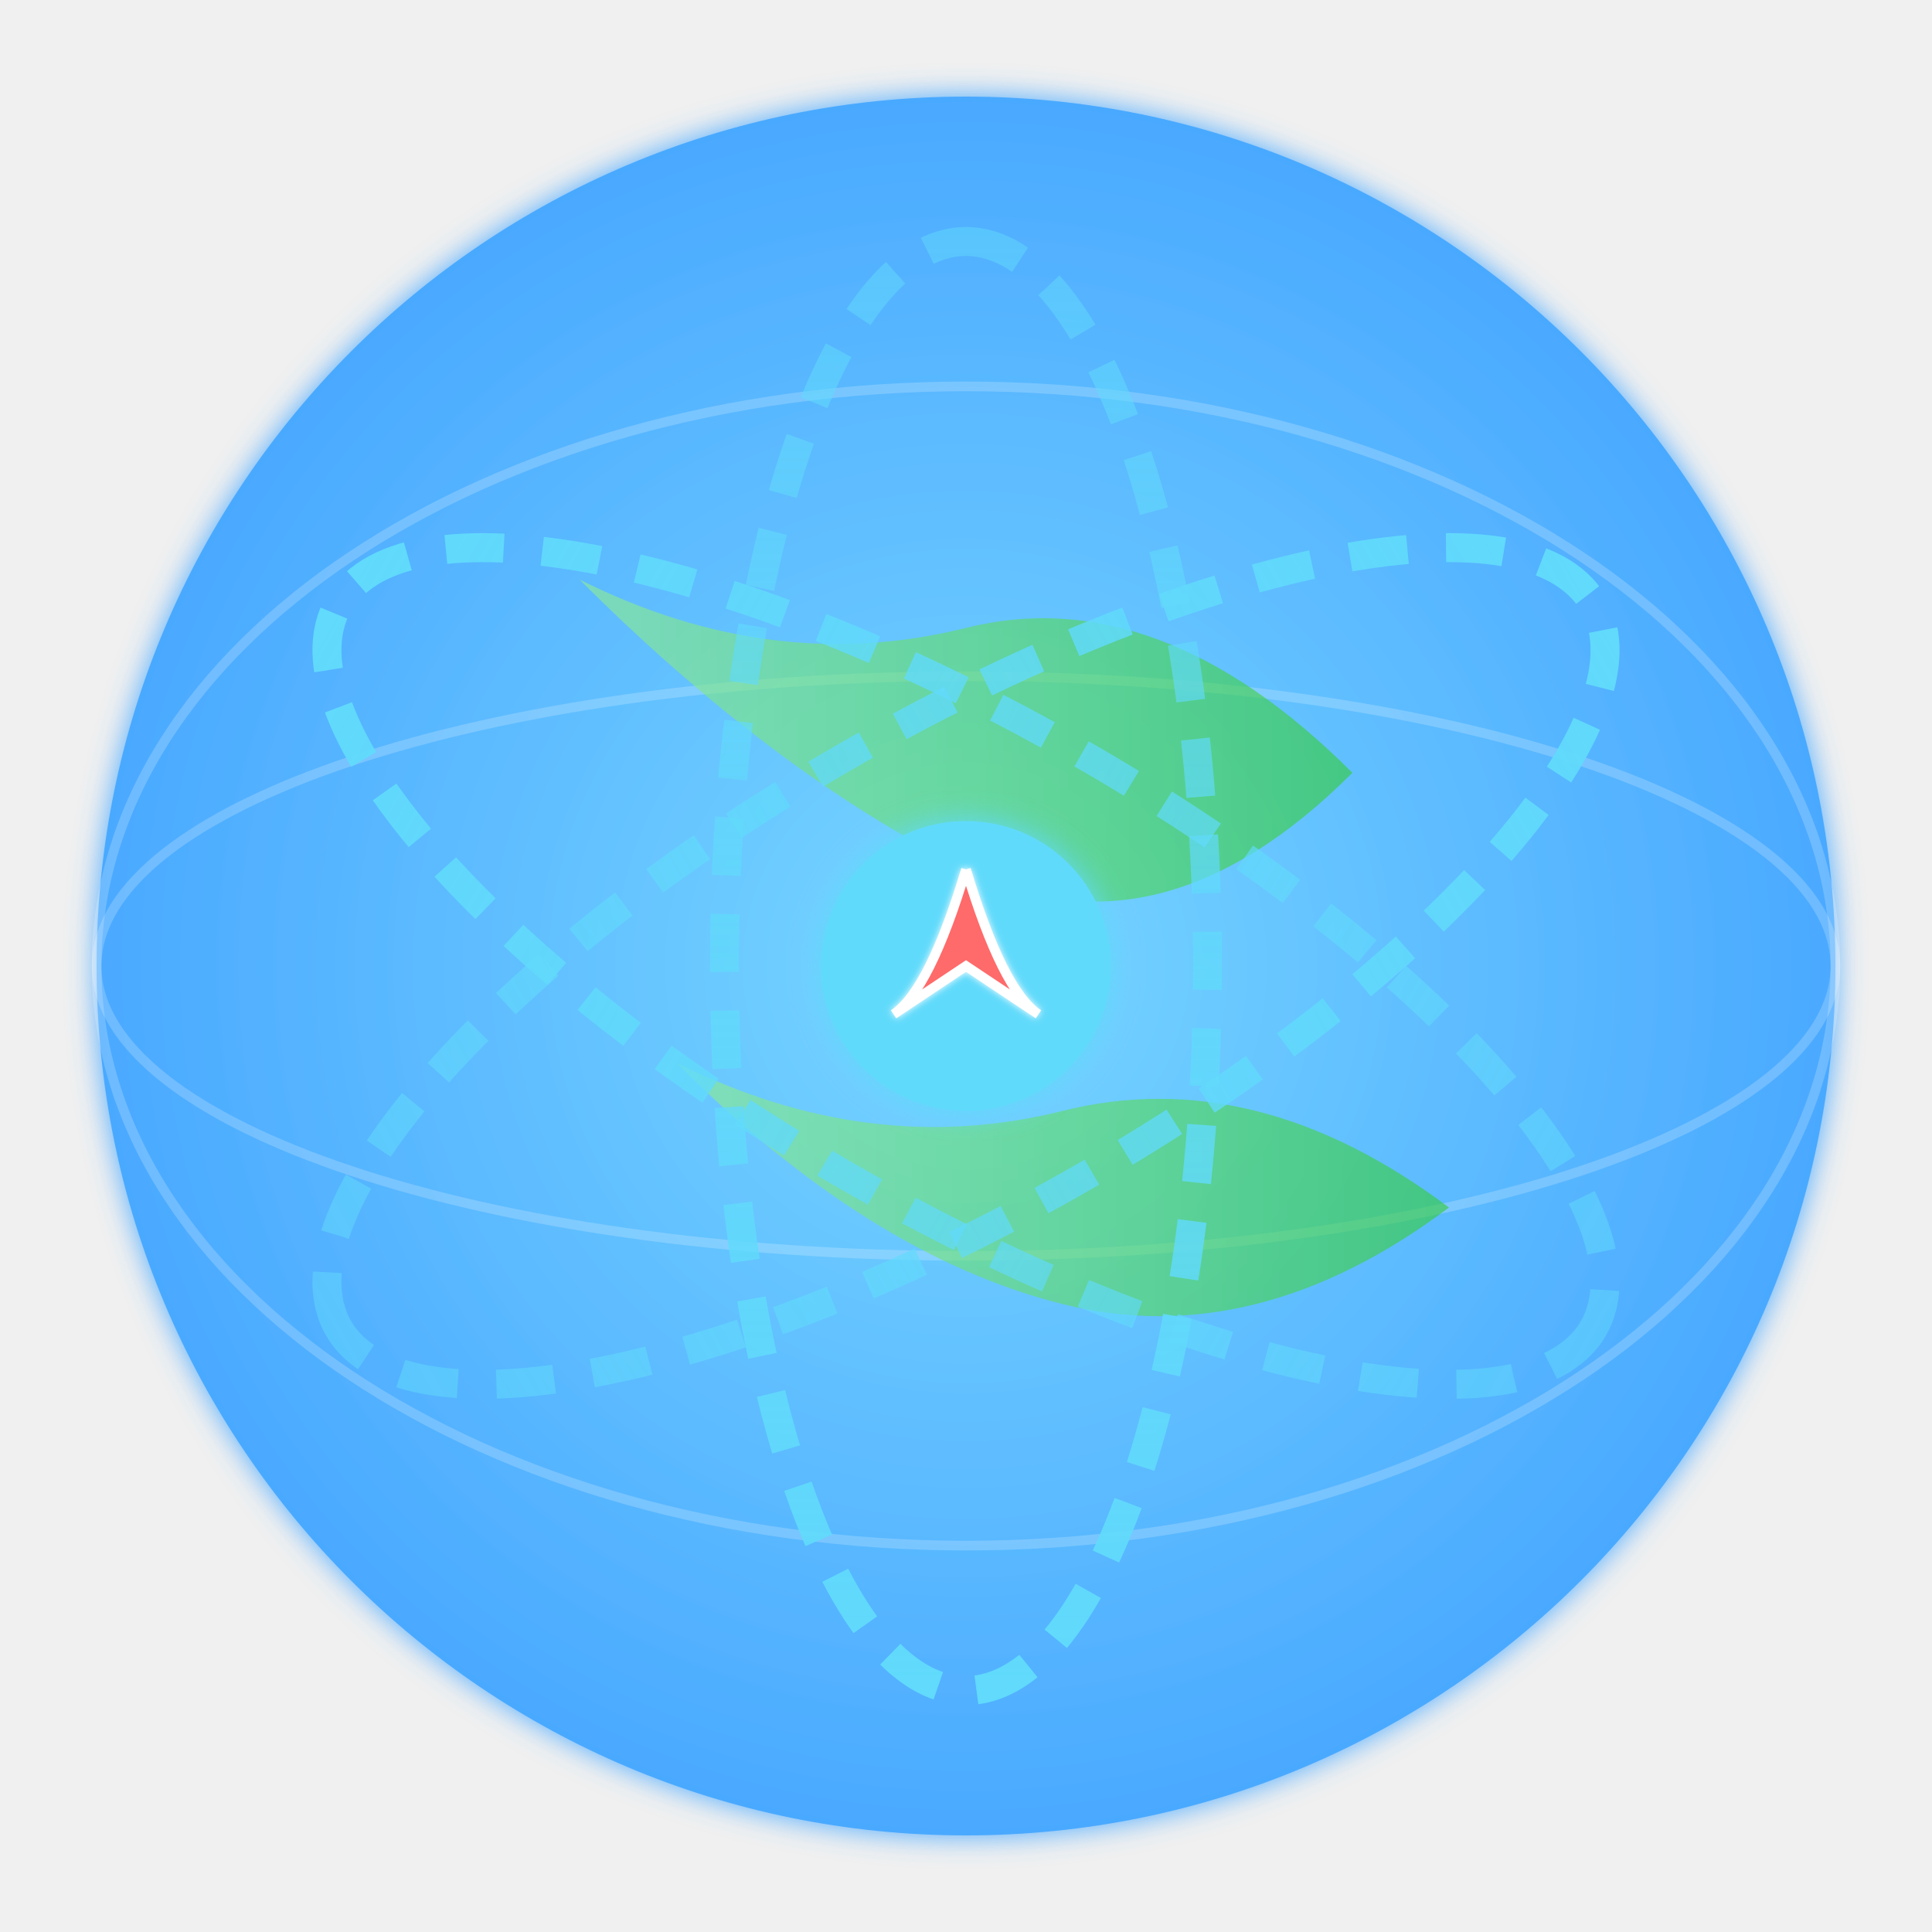
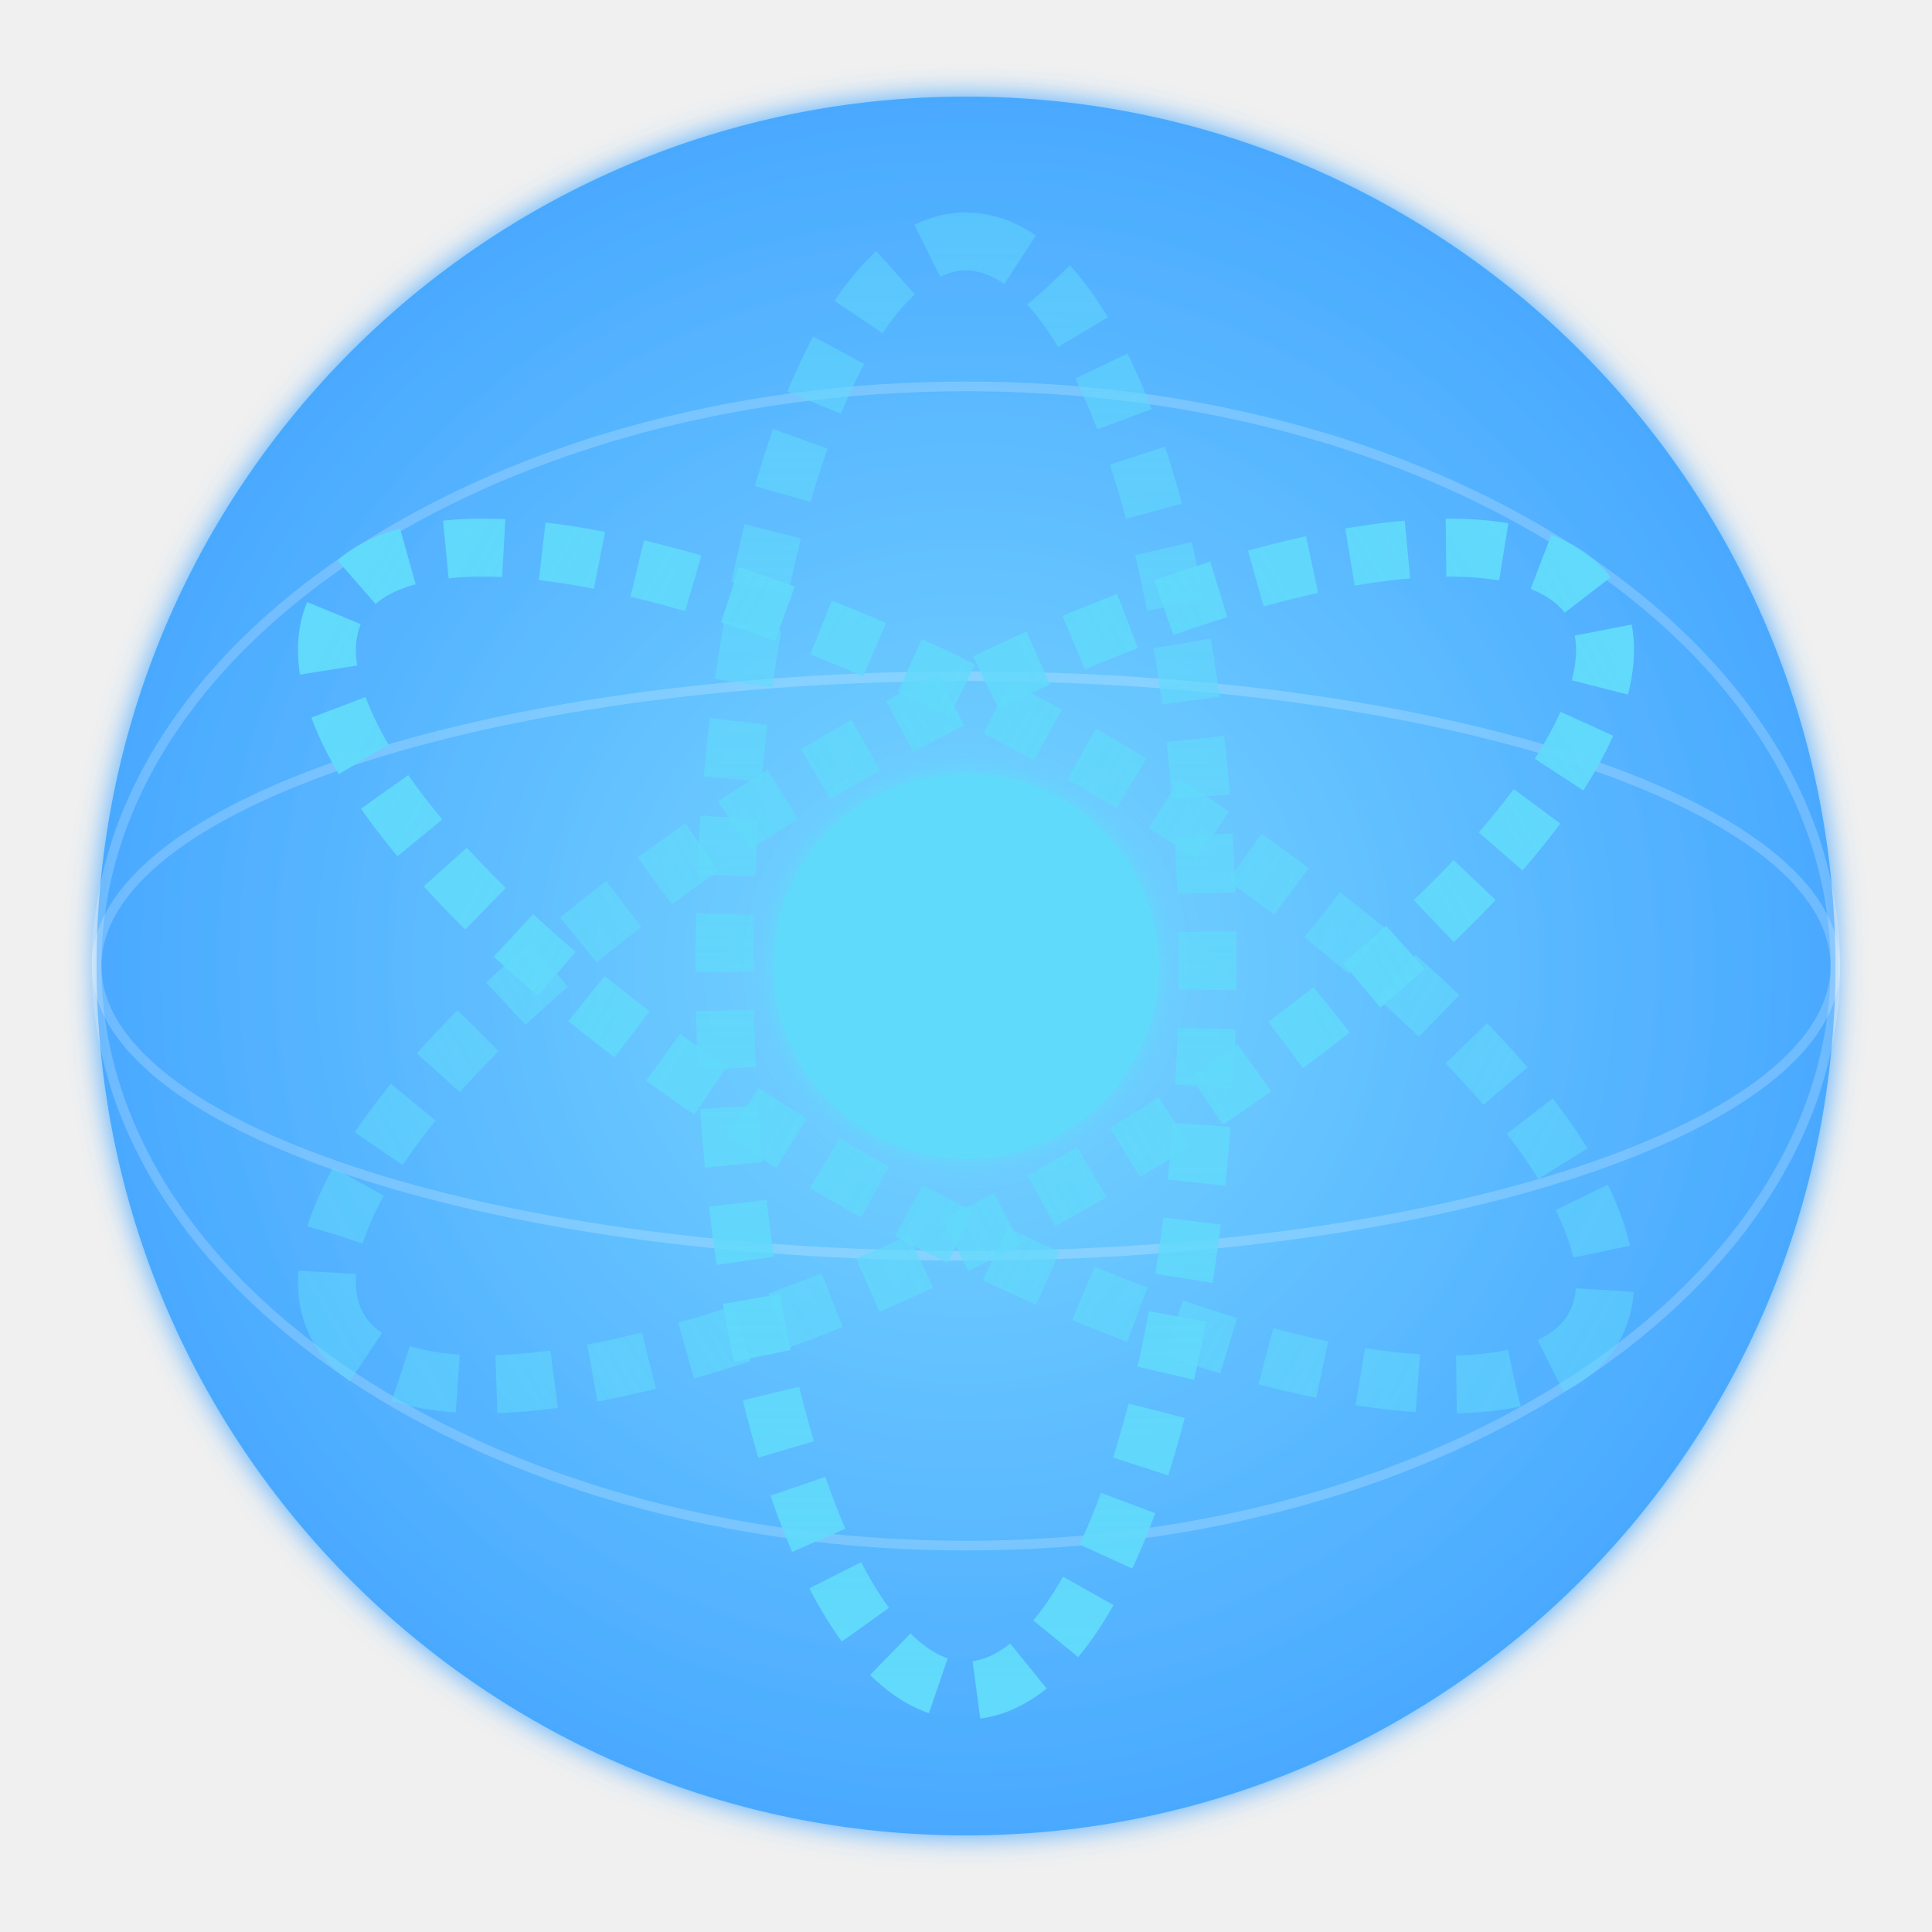
<svg xmlns="http://www.w3.org/2000/svg" width="200" height="200" viewBox="0 0 200 200">
  <defs>
    <linearGradient id="orbit-gradient" x1="0%" y1="0%" x2="100%" y2="0%">
      <stop offset="0%" style="stop-color:#61DAFB" />
      <stop offset="100%" style="stop-color:#61DAFB" stop-opacity="0.5" />
    </linearGradient>
    <radialGradient id="earth-gradient">
      <stop offset="0%" style="stop-color:#78D6FF" />
      <stop offset="100%" style="stop-color:#4AA9FF" />
    </radialGradient>
-     <linearGradient id="land-gradient">
-       <stop offset="0%" style="stop-color:#90EE90" />
-       <stop offset="100%" style="stop-color:#32CD32" />
-     </linearGradient>
    <filter id="glow">
      <feGaussianBlur stdDeviation="1.5" result="coloredBlur" />
      <feMerge>
        <feMergeNode in="coloredBlur" />
        <feMergeNode in="SourceGraphic" />
      </feMerge>
    </filter>
  </defs>
  <circle cx="100" cy="100" r="90" fill="url(#earth-gradient)" filter="url(#glow)" />
  <ellipse cx="100" cy="100" rx="90" ry="30" fill="none" stroke="rgba(255,255,255,0.2)" stroke-width="1" />
  <ellipse cx="100" cy="100" rx="90" ry="60" fill="none" stroke="rgba(255,255,255,0.2)" stroke-width="1" />
-   <path d="M60 60 Q80 70 100 65 T140 80 Q120 100 100 90 T60 60" fill="url(#land-gradient)" opacity="0.6" />
-   <path d="M70 110 Q90 120 110 115 T150 125 Q130 140 110 135 T70 110" fill="url(#land-gradient)" opacity="0.6" />
  <g transform="rotate(30, 100, 100)">
-     <ellipse cx="100" cy="100" rx="75" ry="25" fill="none" stroke="url(#orbit-gradient)" stroke-width="3" stroke-dasharray="6,4" />
+     <ellipse cx="100" cy="100" rx="75" ry="25" fill="none" stroke="url(#orbit-gradient)" stroke-width="6" stroke-dasharray="6,4" />
  </g>
  <g transform="rotate(150, 100, 100)">
-     <ellipse cx="100" cy="100" rx="75" ry="25" fill="none" stroke="url(#orbit-gradient)" stroke-width="3" stroke-dasharray="6,4" />
+     <ellipse cx="100" cy="100" rx="75" ry="25" fill="none" stroke="url(#orbit-gradient)" stroke-width="6" stroke-dasharray="6,4" />
  </g>
  <g transform="rotate(270, 100, 100)">
-     <ellipse cx="100" cy="100" rx="75" ry="25" fill="none" stroke="url(#orbit-gradient)" stroke-width="3" stroke-dasharray="6,4" />
+     <ellipse cx="100" cy="100" rx="75" ry="25" fill="none" stroke="url(#orbit-gradient)" stroke-width="6" stroke-dasharray="6,4" />
  </g>
-   <circle cx="100" cy="100" r="15" fill="#61DAFB" filter="url(#glow)" />
-   <g transform="translate(100,100) scale(0.25)">
-     <path d="M0 -40 Q15 10 30 20 L0 0 L-30 20 Q-15 10 0 -40" fill="#FF6B6B" stroke="#ffffff" stroke-width="4" filter="url(#glow)" />
-   </g>
+   <circle cx="100" cy="100" r="20" fill="#61DAFB" filter="url(#glow)" />
</svg>
